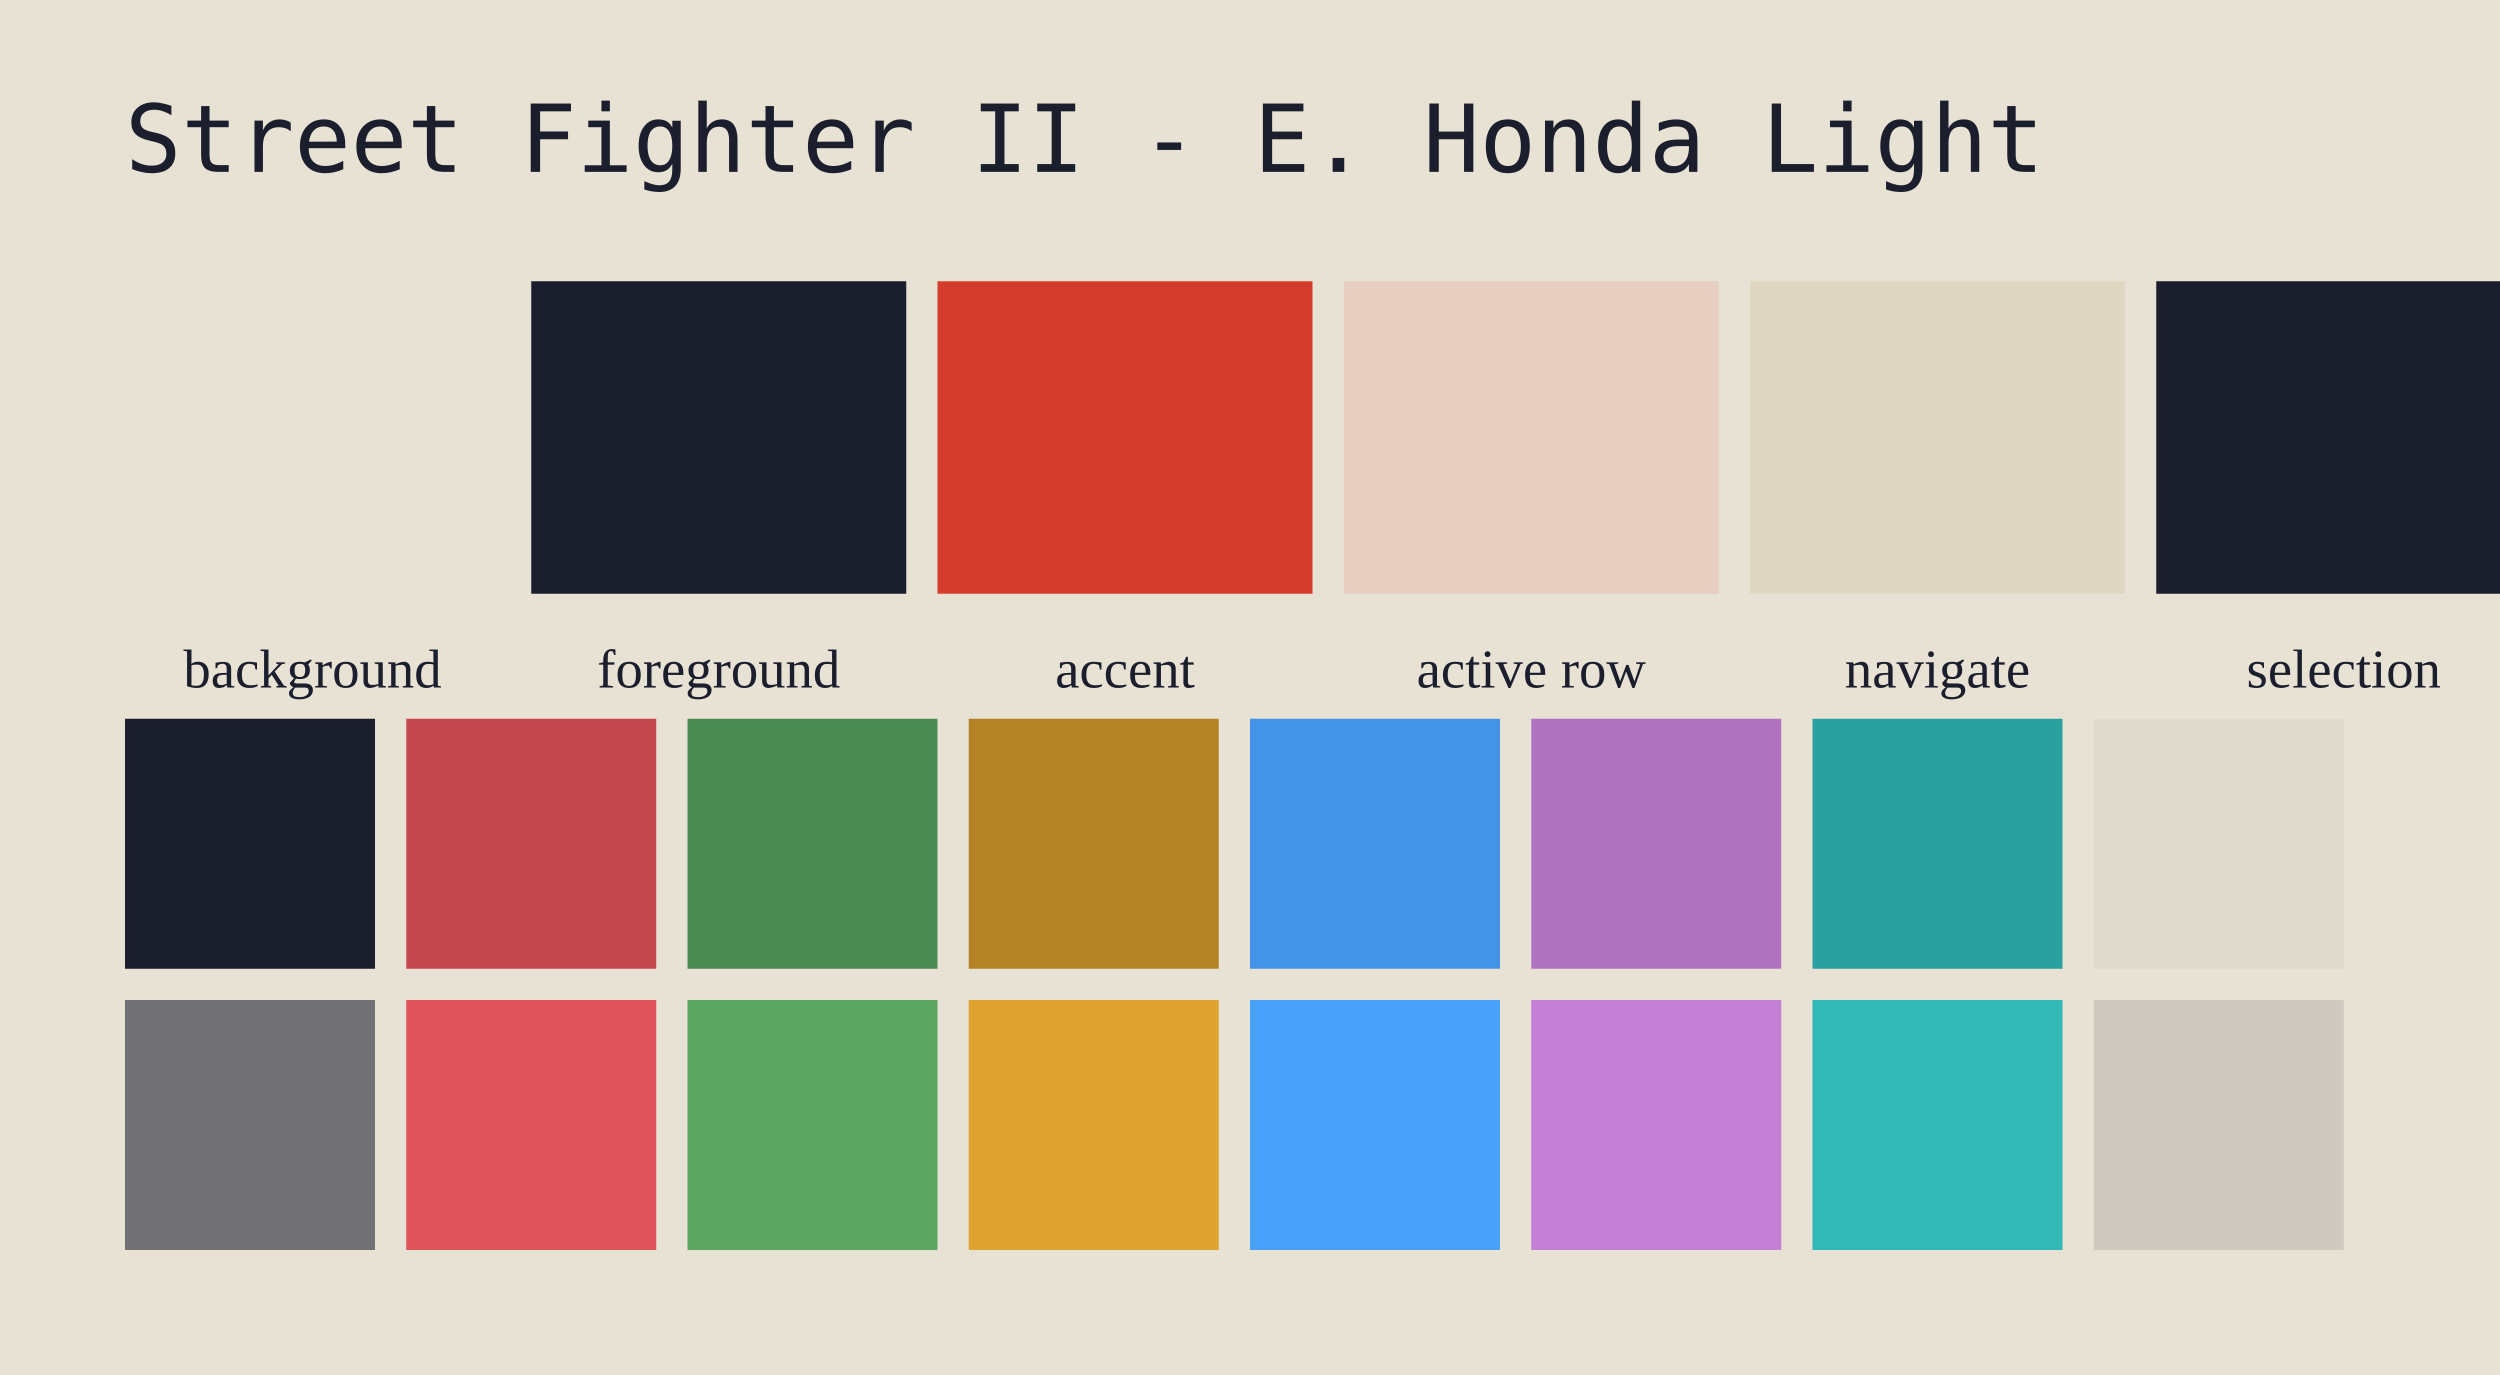
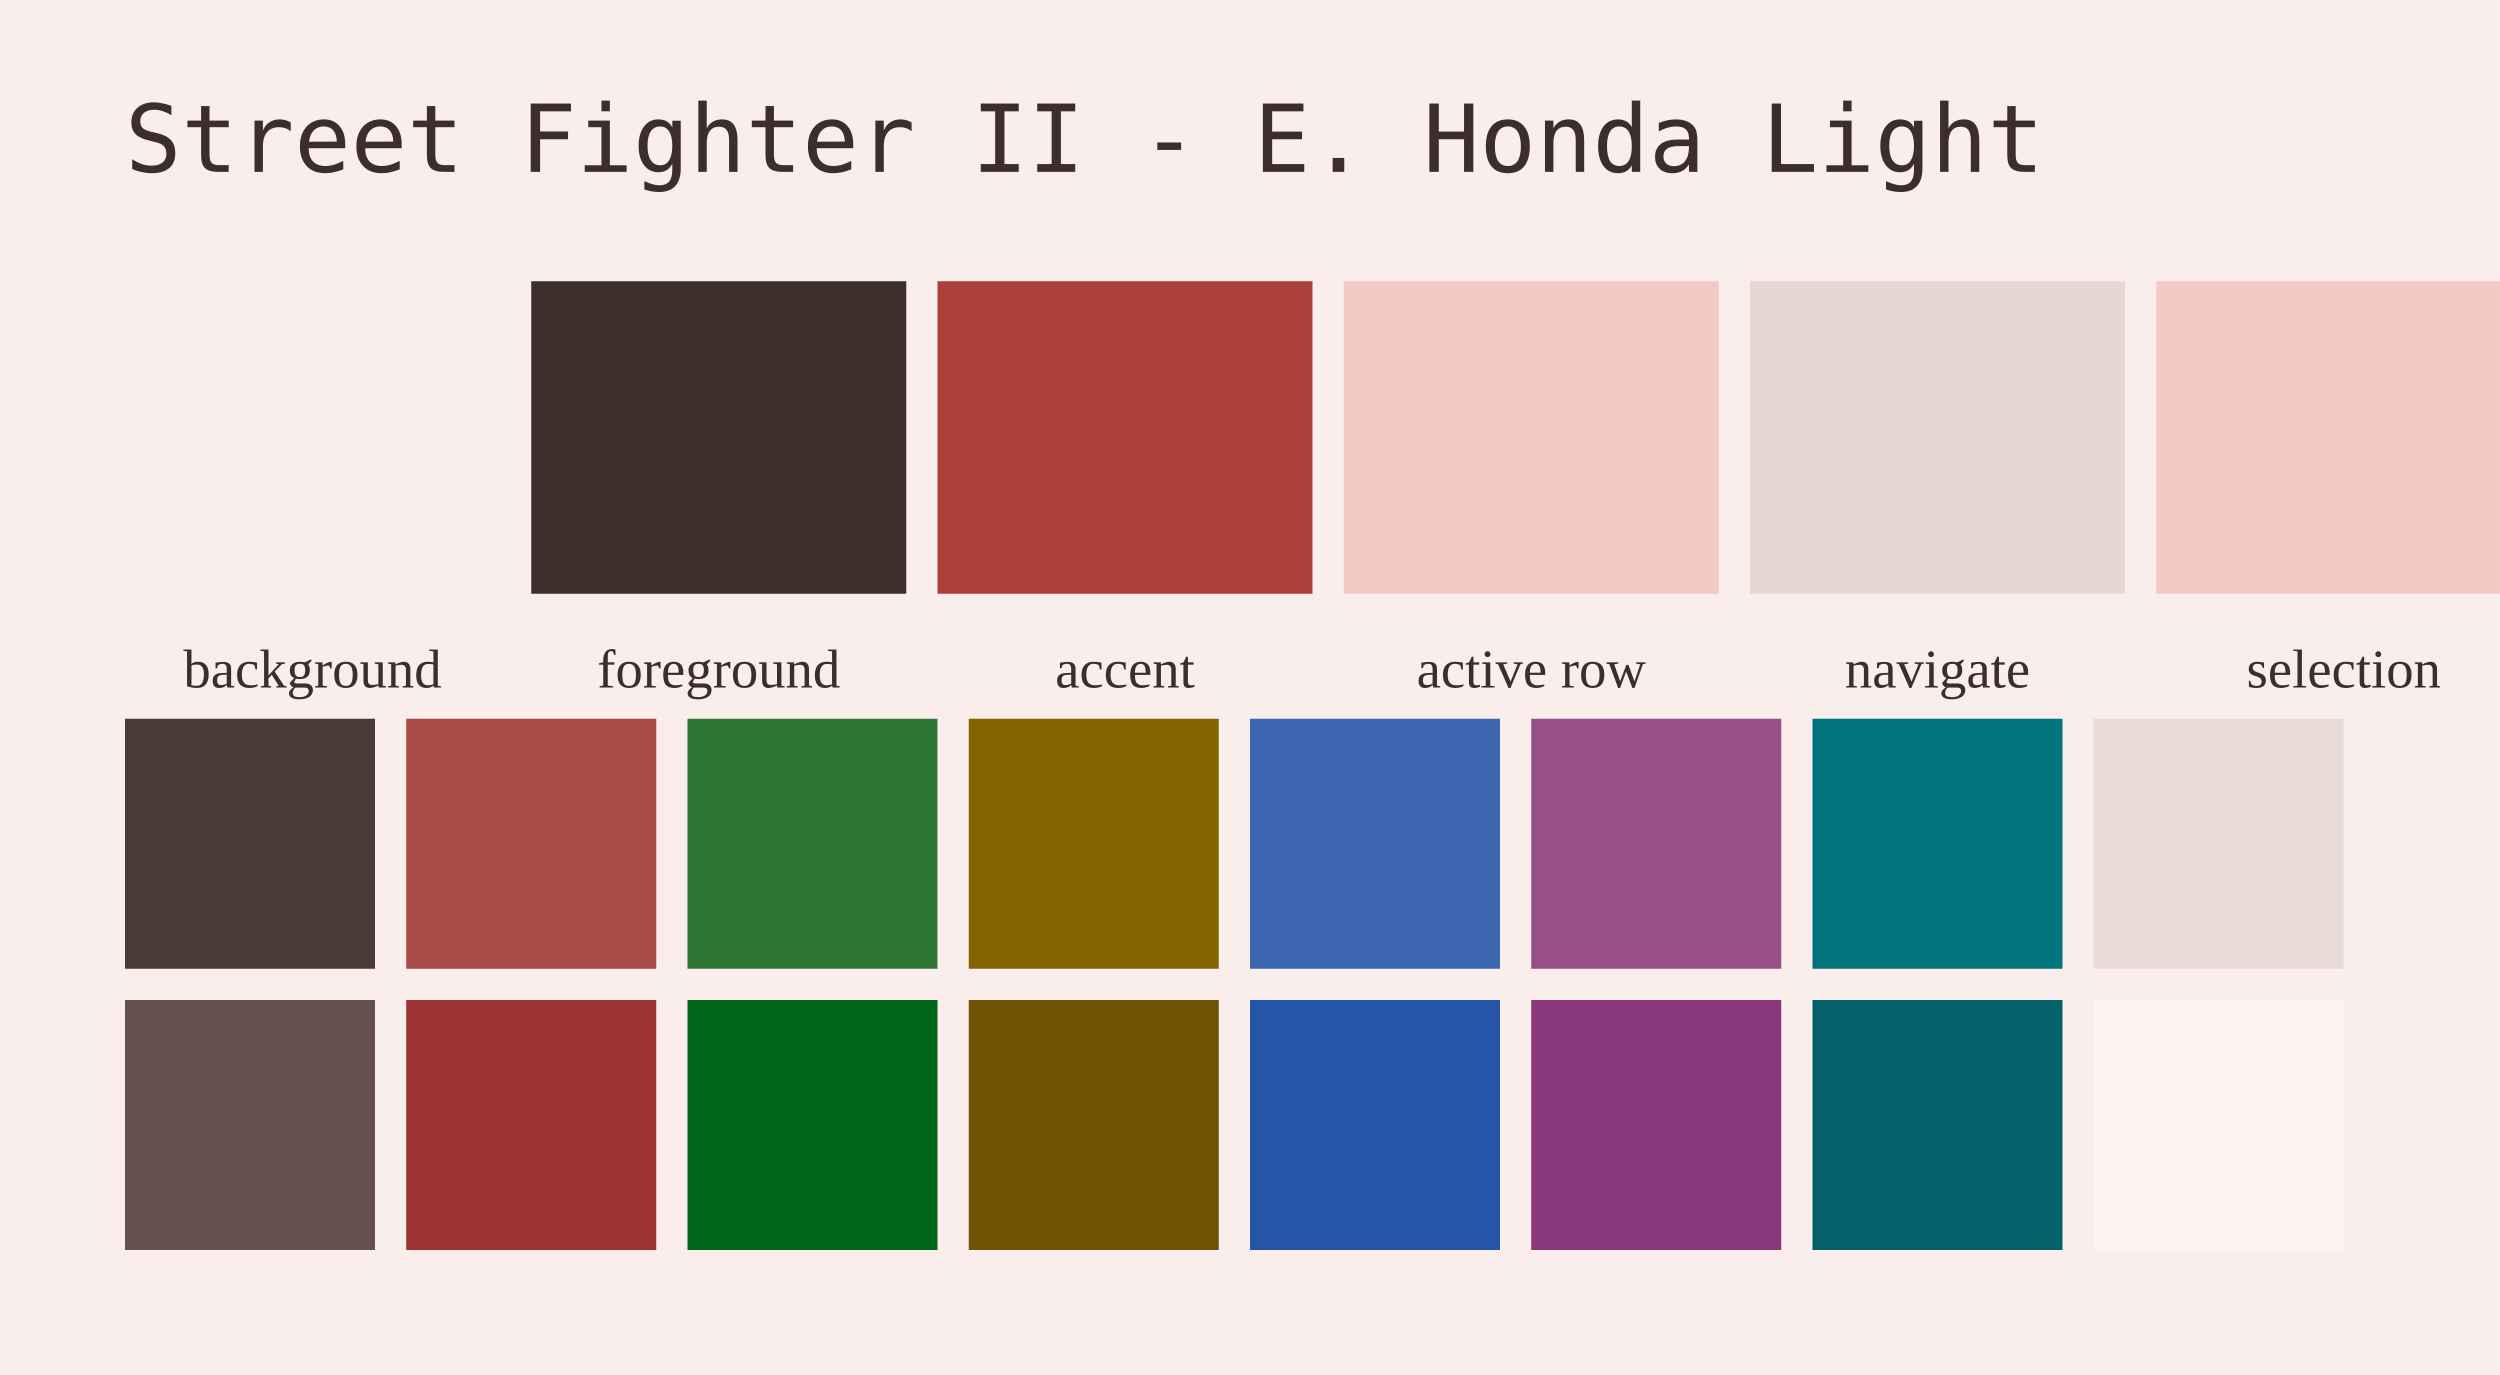
<svg xmlns="http://www.w3.org/2000/svg" width="320" height="176" viewBox="0 0 320 176">
-   <rect width="320" height="176" fill="#e8e2d4" />
-   <text x="16" y="22" font-family="ui-monospace, monospace" font-size="12" fill="#1b1e2d">Street Fighter II - E. Honda Light</text>
-   <rect x="16" y="36" width="48" height="40" fill="#e8e2d4" />
-   <text x="40" y="88" text-anchor="middle" font-size="7" fill="#1b1e2d">background</text>
-   <rect x="68" y="36" width="48" height="40" fill="#1b1e2d" />
-   <text x="92" y="88" text-anchor="middle" font-size="7" fill="#1b1e2d">foreground</text>
-   <rect x="120" y="36" width="48" height="40" fill="#d63c2e" />
-   <text x="144" y="88" text-anchor="middle" font-size="7" fill="#1b1e2d">accent</text>
-   <rect x="172" y="36" width="48" height="40" fill="#e6cec0" />
-   <text x="196" y="88" text-anchor="middle" font-size="7" fill="#1b1e2d">active row</text>
-   <rect x="224" y="36" width="48" height="40" fill="#e0d7c2" />
-   <text x="248" y="88" text-anchor="middle" font-size="7" fill="#1b1e2d">navigate</text>
-   <rect x="276" y="36" width="48" height="40" fill="#1b1e2d" />
-   <text x="300" y="88" text-anchor="middle" font-size="7" fill="#1b1e2d">selection</text>
-   <rect x="16" y="92" width="32" height="32" fill="#1b1e2d" />
-   <rect x="52" y="92" width="32" height="32" fill="#c34850" />
-   <rect x="88" y="92" width="32" height="32" fill="#4b8a52" />
-   <rect x="124" y="92" width="32" height="32" fill="#b38326" />
-   <rect x="160" y="92" width="32" height="32" fill="#4394e6" />
-   <rect x="196" y="92" width="32" height="32" fill="#af73bf" />
-   <rect x="232" y="92" width="32" height="32" fill="#2ba19f" />
-   <rect x="268" y="92" width="32" height="32" fill="#e0dacd" />
-   <rect x="16" y="128" width="32" height="32" fill="#717073" />
-   <rect x="52" y="128" width="32" height="32" fill="#df535b" />
-   <rect x="88" y="128" width="32" height="32" fill="#5aa662" />
-   <rect x="124" y="128" width="32" height="32" fill="#dfa330" />
-   <rect x="160" y="128" width="32" height="32" fill="#49a2fa" />
-   <rect x="196" y="128" width="32" height="32" fill="#c380d5" />
-   <rect x="232" y="128" width="32" height="32" fill="#32b8b6" />
-   <rect x="268" y="128" width="32" height="32" fill="#cfcac0" />
+   <rect width="320" height="176" fill="#faeeec" />
+   <text x="16" y="22" font-family="ui-monospace, monospace" font-size="12" fill="#3c2e2b">Street Fighter II - E. Honda Light</text>
+   <rect x="16" y="36" width="48" height="40" fill="#faeeec" />
+   <text x="40" y="88" text-anchor="middle" font-size="7" fill="#3c2e2b">background</text>
+   <rect x="68" y="36" width="48" height="40" fill="#3c2e2b" />
+   <text x="92" y="88" text-anchor="middle" font-size="7" fill="#3c2e2b">foreground</text>
+   <rect x="120" y="36" width="48" height="40" fill="#ad3f3c" />
+   <text x="144" y="88" text-anchor="middle" font-size="7" fill="#3c2e2b">accent</text>
+   <rect x="172" y="36" width="48" height="40" fill="#f4c9c4" />
+   <text x="196" y="88" text-anchor="middle" font-size="7" fill="#3c2e2b">active row</text>
+   <rect x="224" y="36" width="48" height="40" fill="#e7d6d2" />
+   <text x="248" y="88" text-anchor="middle" font-size="7" fill="#3c2e2b">navigate</text>
+   <rect x="276" y="36" width="48" height="40" fill="#f4c9c4" />
+   <text x="300" y="88" text-anchor="middle" font-size="7" fill="#3c2e2b">selection</text>
+   <rect x="16" y="92" width="32" height="32" fill="#4b3936" />
+   <rect x="52" y="92" width="32" height="32" fill="#a94a46" />
+   <rect x="88" y="92" width="32" height="32" fill="#2d7633" />
+   <rect x="124" y="92" width="32" height="32" fill="#846301" />
+   <rect x="160" y="92" width="32" height="32" fill="#3c67b0" />
+   <rect x="196" y="92" width="32" height="32" fill="#974e89" />
+   <rect x="232" y="92" width="32" height="32" fill="#01737d" />
+   <rect x="268" y="92" width="32" height="32" fill="#e8dbd8" />
+   <rect x="16" y="128" width="32" height="32" fill="#66504d" />
+   <rect x="52" y="128" width="32" height="32" fill="#9c3332" />
+   <rect x="88" y="128" width="32" height="32" fill="#006618" />
+   <rect x="124" y="128" width="32" height="32" fill="#705304" />
+   <rect x="160" y="128" width="32" height="32" fill="#2555a6" />
+   <rect x="196" y="128" width="32" height="32" fill="#8a387c" />
+   <rect x="232" y="128" width="32" height="32" fill="#04616a" />
+   <rect x="268" y="128" width="32" height="32" fill="#faf3f1" />
</svg>
